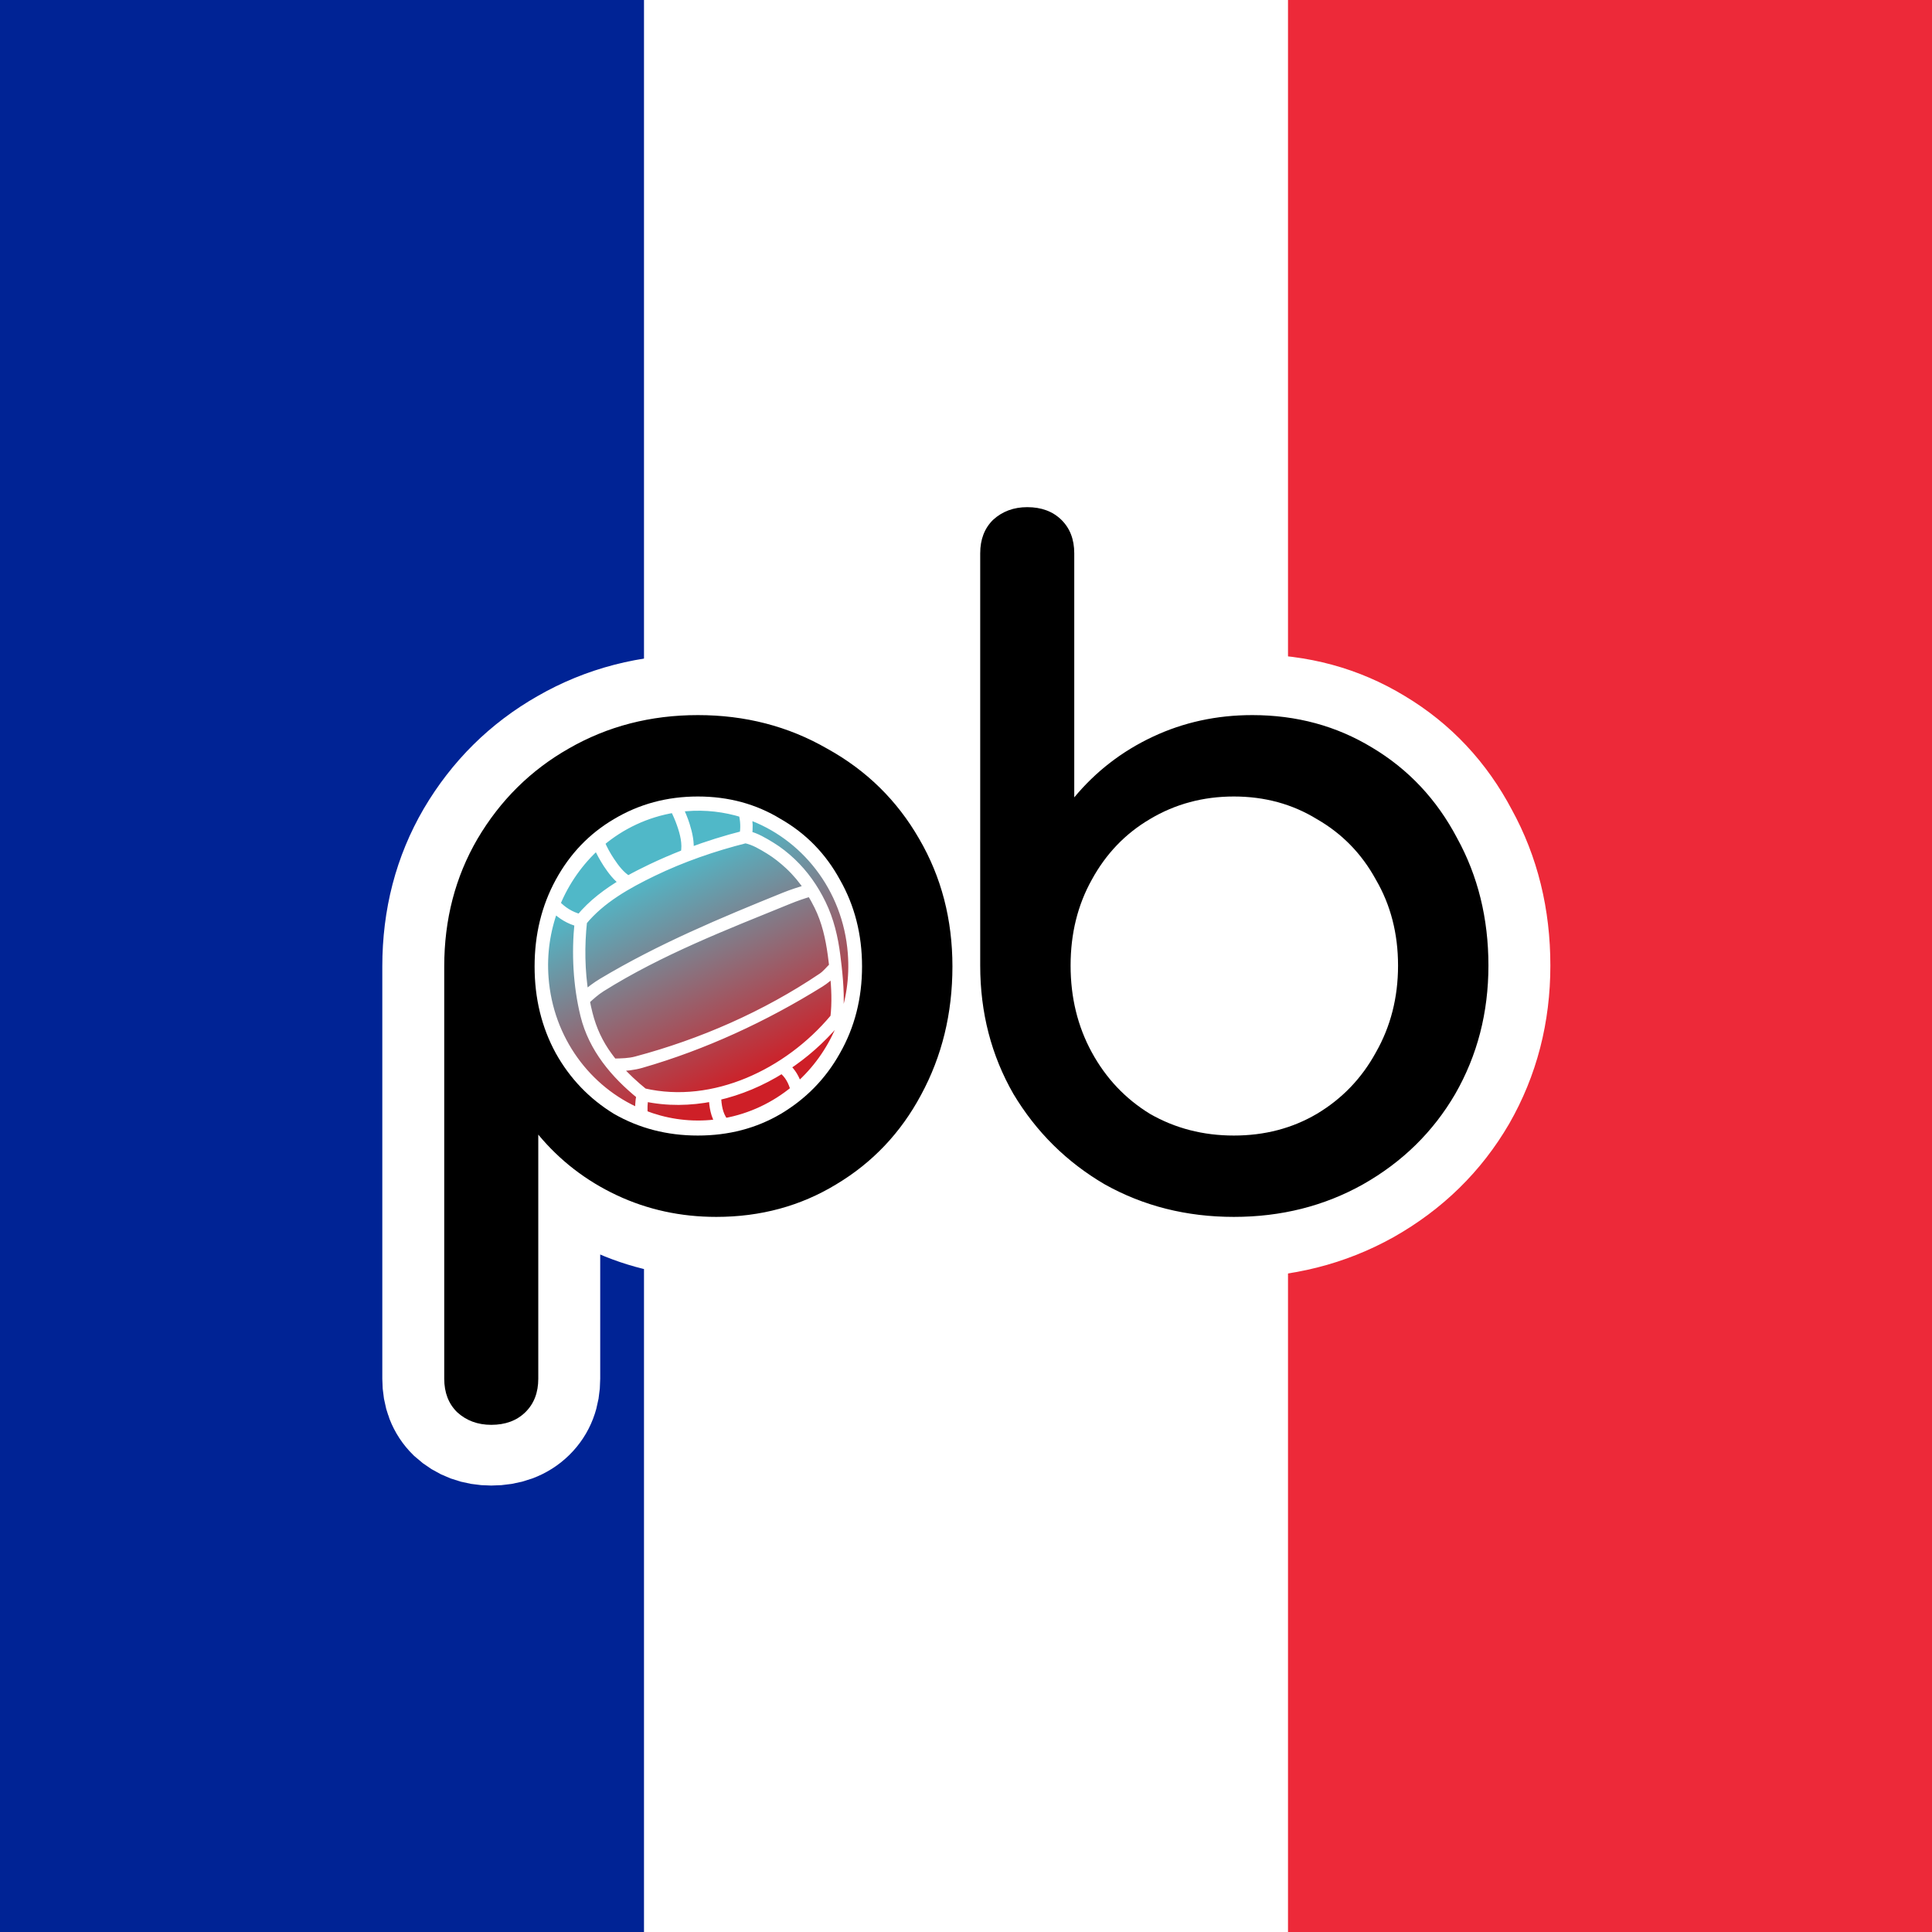
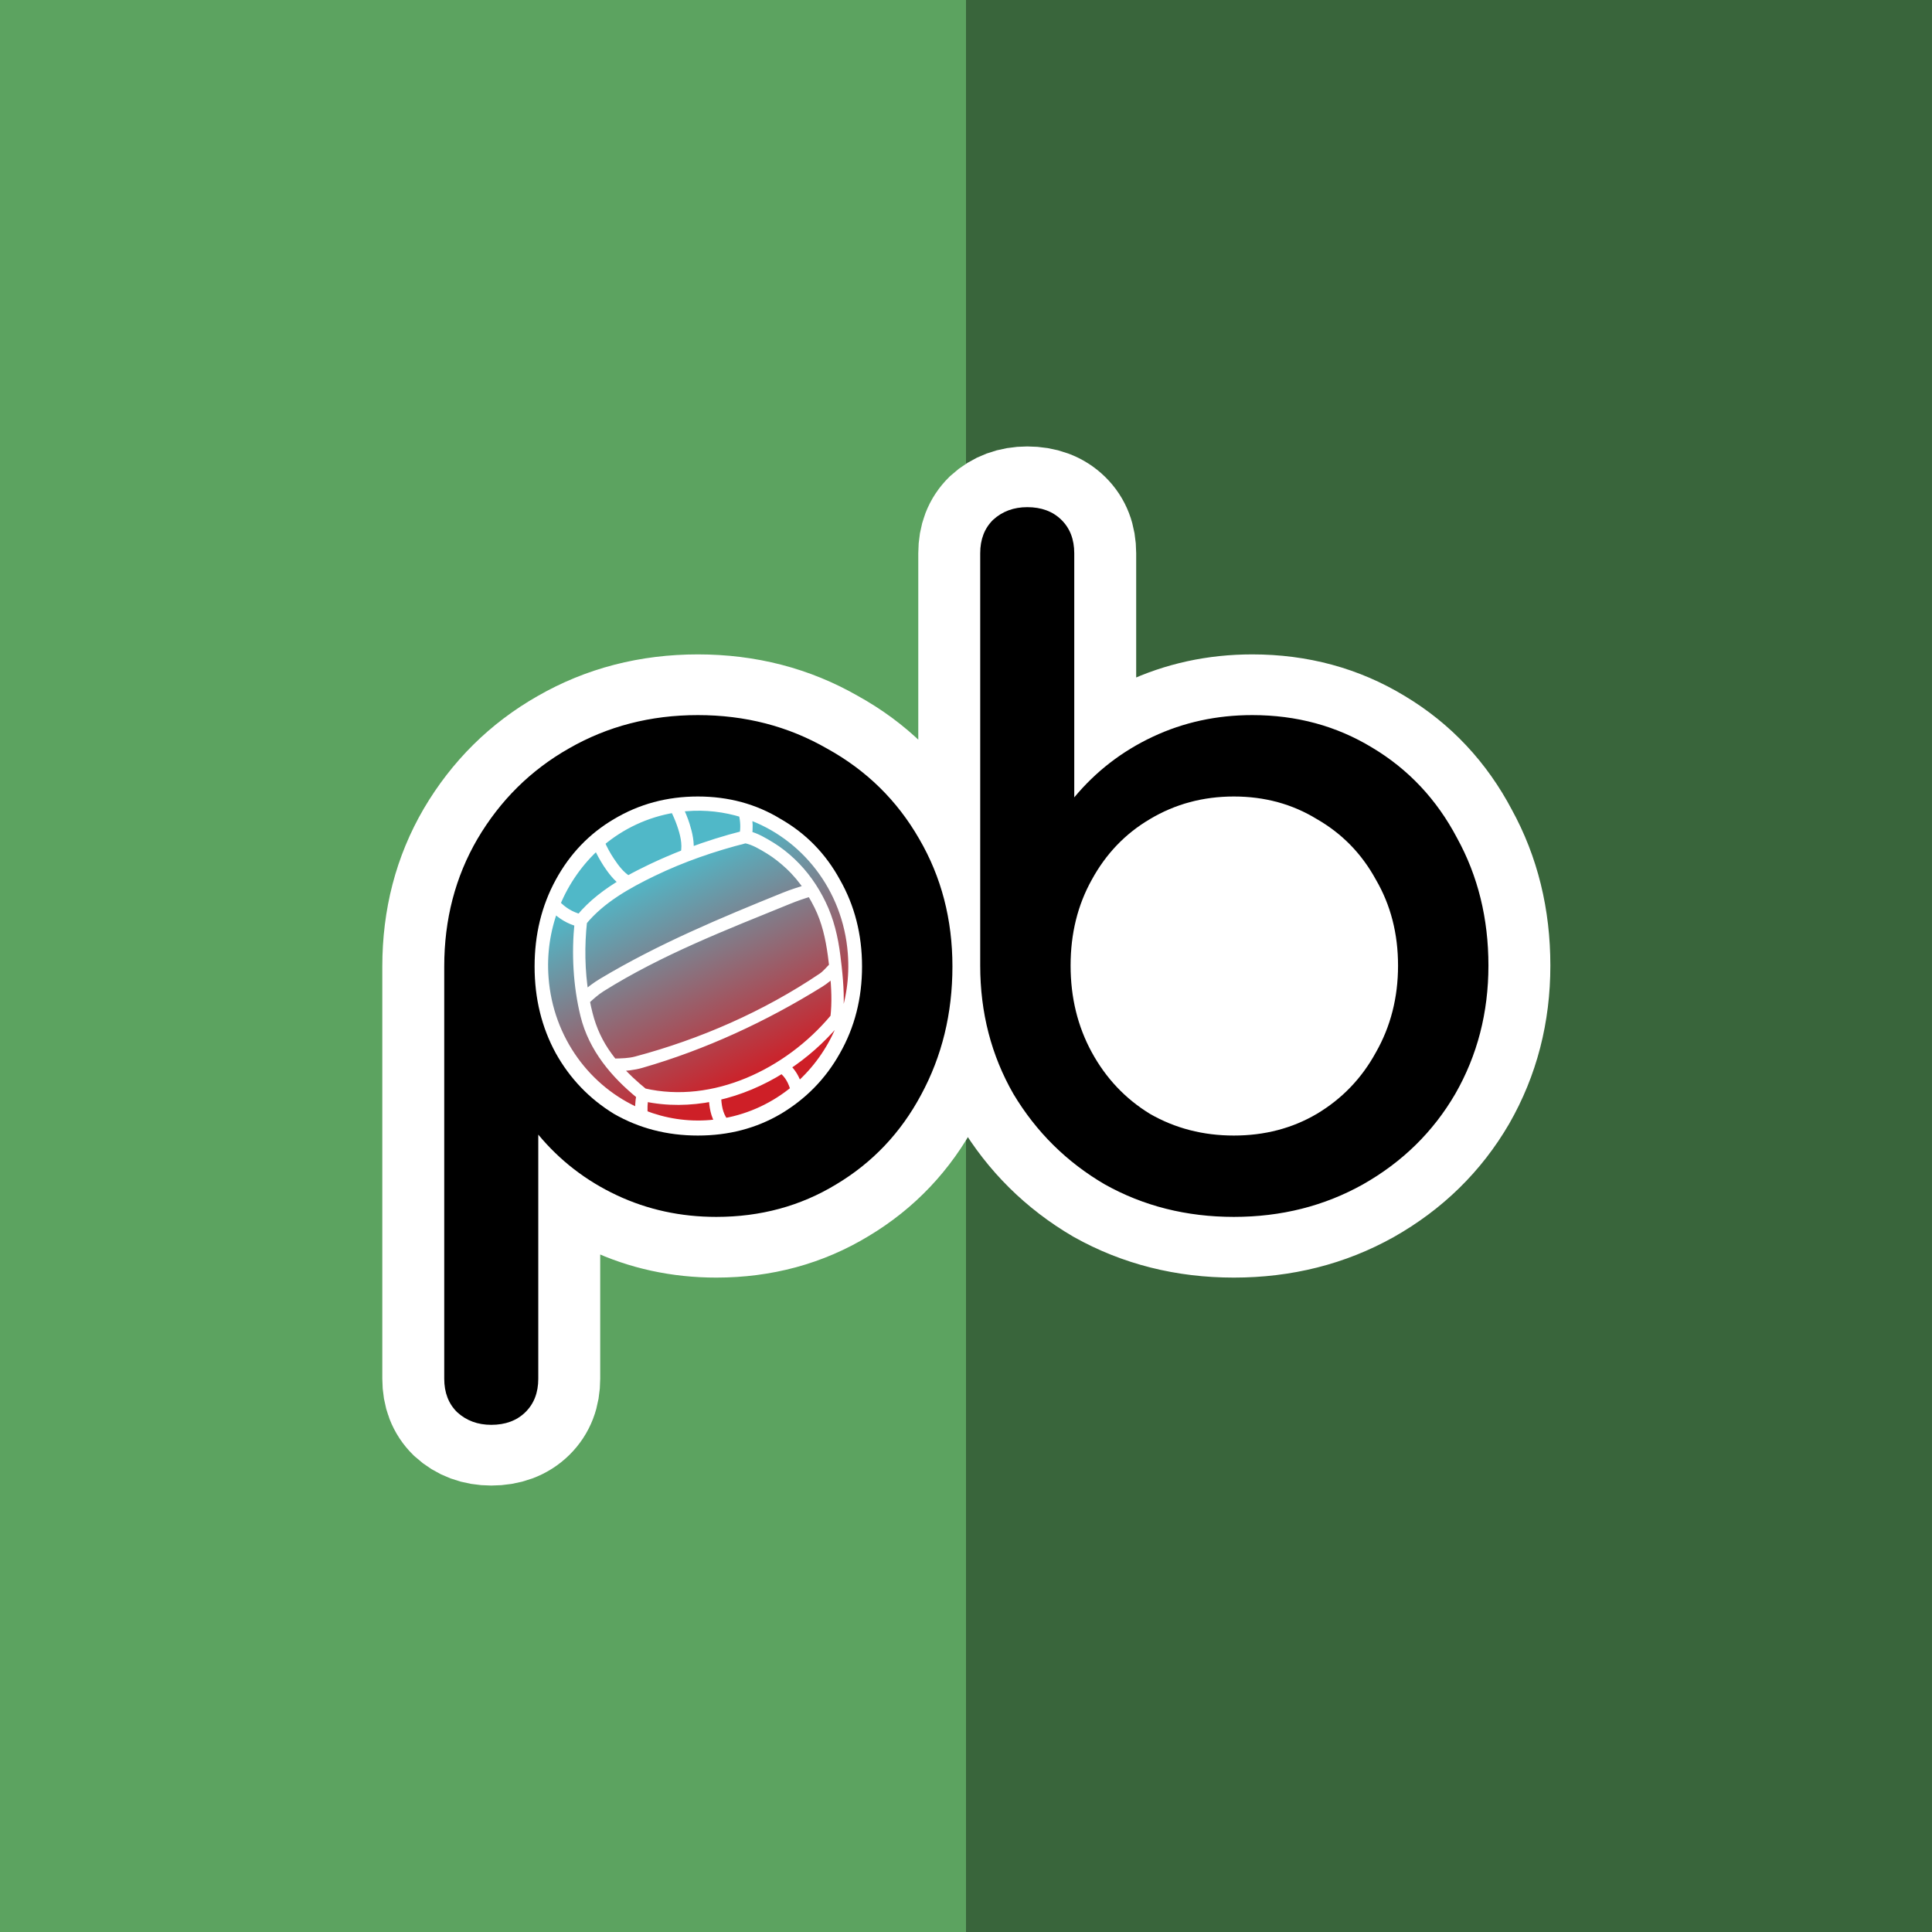
- <svg xmlns="http://www.w3.org/2000/svg" xmlns:xlink="http://www.w3.org/1999/xlink" width="72pt" height="72pt" viewBox="0 0 72 72" version="1.2" id="svg1355" xml:space="preserve">
+ <svg xmlns="http://www.w3.org/2000/svg" xmlns:xlink="http://www.w3.org/1999/xlink" width="72pt" height="72pt" viewBox="0 0 72 72" version="1.2" id="svg1355">
  <defs id="defs1334">
    <linearGradient id="linearGradient24977">
      <stop style="stop-color:#50b8c8;stop-opacity:1" offset="0" id="stop24973" />
      <stop style="stop-color:#ce1f27;stop-opacity:1" offset="1" id="stop24975" />
    </linearGradient>
    <linearGradient xlink:href="#linearGradient24977" id="linearGradient10058" gradientUnits="userSpaceOnUse" x1="2.65" y1="1.549" x2="4.958" y2="6.497" />
    <clipPath clipPathUnits="userSpaceOnUse" id="clipPath613">
      <rect style="display:inline;fill:#000000;stroke:#ffffff;stroke-width:0.3" id="rect613" width="72" height="72" x="17.987" y="18" />
    </clipPath>
    <clipPath clipPathUnits="userSpaceOnUse" id="clipPath614">
      <rect style="display:inline;fill:#000000;stroke:#ffffff;stroke-width:0.3" id="rect614" width="72" height="72" x="17.987" y="18" />
    </clipPath>
  </defs>
-   <g id="layer1" style="display:inline">
-     <g id="g1" transform="scale(0.08,0.12)" style="display:inline">
-       <rect width="900" height="600" fill="#ed2939" id="rect1" x="0" y="0" />
-       <rect width="600" height="600" fill="#ffffff" id="rect2" x="0" y="0" />
-       <rect width="300" height="600" fill="#002395" id="rect3" x="0" y="0" />
-     </g>
-   </g>
-   <g id="layer3" style="display:none" transform="translate(-17.98741,-17.99999)">
+   <g id="layer3" style="display:inline" transform="translate(-17.98741,-17.99999)">
    <rect style="fill:#39653b;fill-opacity:1;stroke-width:3.6" id="rect2994" width="54" height="108" x="53.987" y="-1.4317157e-05" clip-path="url(#clipPath614)" />
    <rect style="fill:#5ca360;fill-opacity:1;stroke-width:3.6" id="rect2996" width="54" height="108" x="-0.013" y="-1.4317157e-05" clip-path="url(#clipPath613)" />
  </g>
  <g id="g6212" style="display:inline" transform="translate(-17.98741,-17.99999)">
-     <path style="font-weight:bold;font-size:34.034px;line-height:0.75;font-family:Comfortaa;-inkscape-font-specification:Comfortaa;letter-spacing:-4.148px;word-spacing:0px;display:inline;mix-blend-mode:luminosity;fill:none;stroke:#ffffff;stroke-width:4.57" d="m 43.558,45.097 q 2.621,0 4.765,1.259 2.178,1.225 3.403,3.403 1.225,2.144 1.225,4.799 0,2.655 -1.157,4.833 -1.123,2.144 -3.131,3.369 -1.974,1.225 -4.424,1.225 -1.974,0 -3.676,-0.817 -1.702,-0.817 -2.893,-2.28 v 9.189 q 0,0.783 -0.476,1.259 -0.476,0.476 -1.259,0.476 -0.749,0 -1.259,-0.476 -0.476,-0.476 -0.476,-1.259 V 54.558 q 0,-2.655 1.225,-4.799 1.259,-2.178 3.369,-3.403 2.144,-1.259 4.765,-1.259 z m 0,15.826 q 1.702,0 3.063,-0.817 1.395,-0.851 2.178,-2.28 0.817,-1.463 0.817,-3.267 0,-1.804 -0.817,-3.267 -0.783,-1.463 -2.178,-2.28 -1.361,-0.851 -3.063,-0.851 -1.702,0 -3.097,0.851 -1.361,0.817 -2.144,2.28 -0.783,1.463 -0.783,3.267 0,1.804 0.783,3.267 0.783,1.429 2.144,2.28 1.395,0.817 3.097,0.817 z m 20.458,-15.826 q 2.45,0 4.424,1.225 2.008,1.225 3.131,3.403 1.157,2.144 1.157,4.799 0,2.655 -1.225,4.833 -1.225,2.144 -3.403,3.403 -2.144,1.225 -4.765,1.225 -2.621,0 -4.765,-1.225 -2.11,-1.259 -3.369,-3.403 -1.225,-2.178 -1.225,-4.833 V 39.005 q 0,-0.783 0.476,-1.259 0.511,-0.476 1.259,-0.476 0.783,0 1.259,0.476 0.476,0.476 0.476,1.259 v 9.189 q 1.191,-1.463 2.893,-2.28 1.702,-0.817 3.676,-0.817 z m -0.681,15.826 q 1.702,0 3.063,-0.817 1.395,-0.851 2.178,-2.314 0.817,-1.463 0.817,-3.267 0,-1.804 -0.817,-3.233 -0.783,-1.463 -2.178,-2.28 -1.361,-0.851 -3.063,-0.851 -1.702,0 -3.097,0.851 -1.361,0.817 -2.144,2.28 -0.783,1.429 -0.783,3.233 0,1.804 0.783,3.267 0.783,1.463 2.144,2.314 1.395,0.817 3.097,0.817 z" id="text6192" transform="scale(1.010022,0.9900775)" aria-label="pb&#10;" />
+     <path style="font-weight:bold;font-size:34.034px;line-height:0.75;font-family:Comfortaa;-inkscape-font-specification:Comfortaa;letter-spacing:-4.148px;word-spacing:0px;fill:none;stroke:#ffffff;stroke-width:4.57" d="m 43.558,45.097 q 2.621,0 4.765,1.259 2.178,1.225 3.403,3.403 1.225,2.144 1.225,4.799 0,2.655 -1.157,4.833 -1.123,2.144 -3.131,3.369 -1.974,1.225 -4.424,1.225 -1.974,0 -3.676,-0.817 -1.702,-0.817 -2.893,-2.28 v 9.189 q 0,0.783 -0.476,1.259 -0.476,0.476 -1.259,0.476 -0.749,0 -1.259,-0.476 -0.476,-0.476 -0.476,-1.259 V 54.558 q 0,-2.655 1.225,-4.799 1.259,-2.178 3.369,-3.403 2.144,-1.259 4.765,-1.259 z m 0,15.826 q 1.702,0 3.063,-0.817 1.395,-0.851 2.178,-2.28 0.817,-1.463 0.817,-3.267 0,-1.804 -0.817,-3.267 -0.783,-1.463 -2.178,-2.28 -1.361,-0.851 -3.063,-0.851 -1.702,0 -3.097,0.851 -1.361,0.817 -2.144,2.28 -0.783,1.463 -0.783,3.267 0,1.804 0.783,3.267 0.783,1.429 2.144,2.28 1.395,0.817 3.097,0.817 z m 20.458,-15.826 q 2.45,0 4.424,1.225 2.008,1.225 3.131,3.403 1.157,2.144 1.157,4.799 0,2.655 -1.225,4.833 -1.225,2.144 -3.403,3.403 -2.144,1.225 -4.765,1.225 -2.621,0 -4.765,-1.225 -2.11,-1.259 -3.369,-3.403 -1.225,-2.178 -1.225,-4.833 V 39.005 q 0,-0.783 0.476,-1.259 0.511,-0.476 1.259,-0.476 0.783,0 1.259,0.476 0.476,0.476 0.476,1.259 v 9.189 q 1.191,-1.463 2.893,-2.28 1.702,-0.817 3.676,-0.817 z m -0.681,15.826 q 1.702,0 3.063,-0.817 1.395,-0.851 2.178,-2.314 0.817,-1.463 0.817,-3.267 0,-1.804 -0.817,-3.233 -0.783,-1.463 -2.178,-2.28 -1.361,-0.851 -3.063,-0.851 -1.702,0 -3.097,0.851 -1.361,0.817 -2.144,2.28 -0.783,1.429 -0.783,3.233 0,1.804 0.783,3.267 0.783,1.463 2.144,2.314 1.395,0.817 3.097,0.817 z" id="text6192" transform="scale(1.010022,0.9900775)" aria-label="pb&#10;" />
    <path style="fill:#ffffff;stroke-width:0.033" d="m 42.795,59.623 c -1.959,-0.337 -3.779,-1.815 -4.453,-3.618 -1.23,-3.289 0.067,-6.868 2.981,-8.225 0.809,-0.377 1.173,-0.44 2.534,-0.443 1.371,-0.003 1.718,0.057 2.529,0.438 2.127,0.997 3.296,2.761 3.448,5.203 0.103,1.643 -0.205,2.949 -0.982,4.17 -1.176,1.848 -3.701,2.88 -6.057,2.475 z" id="path6206" />
    <path style="fill:#ffffff;stroke-width:0.033" d="m 63.163,59.877 c -1.79,-0.308 -3.393,-1.554 -4.25,-3.302 -0.429,-0.875 -0.471,-1.122 -0.471,-2.802 -4.66e-4,-1.742 0.029,-1.903 0.545,-2.951 0.635,-1.29 1.541,-2.174 2.864,-2.794 1.359,-0.637 3.532,-0.637 4.891,0 1.255,0.588 2.163,1.439 2.785,2.609 2.493,4.689 -1.248,10.123 -6.362,9.241 z" id="path6194" />
-     <path style="font-weight:bold;font-size:34.034px;line-height:0.75;font-family:Comfortaa;-inkscape-font-specification:Comfortaa;letter-spacing:-4.148px;word-spacing:0px;display:inline;stroke:#ffffff;stroke-width:0" d="m 43.558,45.097 q 2.621,0 4.765,1.259 2.178,1.225 3.403,3.403 1.225,2.144 1.225,4.799 0,2.655 -1.157,4.833 -1.123,2.144 -3.131,3.369 -1.974,1.225 -4.424,1.225 -1.974,0 -3.676,-0.817 -1.702,-0.817 -2.893,-2.28 v 9.189 q 0,0.783 -0.476,1.259 -0.476,0.476 -1.259,0.476 -0.749,0 -1.259,-0.476 -0.476,-0.476 -0.476,-1.259 V 54.558 q 0,-2.655 1.225,-4.799 1.259,-2.178 3.369,-3.403 2.144,-1.259 4.765,-1.259 z m 0,15.826 q 1.702,0 3.063,-0.817 1.395,-0.851 2.178,-2.28 0.817,-1.463 0.817,-3.267 0,-1.804 -0.817,-3.267 -0.783,-1.463 -2.178,-2.28 -1.361,-0.851 -3.063,-0.851 -1.702,0 -3.097,0.851 -1.361,0.817 -2.144,2.28 -0.783,1.463 -0.783,3.267 0,1.804 0.783,3.267 0.783,1.429 2.144,2.28 1.395,0.817 3.097,0.817 z m 20.458,-15.826 q 2.45,0 4.424,1.225 2.008,1.225 3.131,3.403 1.157,2.144 1.157,4.799 0,2.655 -1.225,4.833 -1.225,2.144 -3.403,3.403 -2.144,1.225 -4.765,1.225 -2.621,0 -4.765,-1.225 -2.11,-1.259 -3.369,-3.403 -1.225,-2.178 -1.225,-4.833 V 39.005 q 0,-0.783 0.476,-1.259 0.511,-0.476 1.259,-0.476 0.783,0 1.259,0.476 0.476,0.476 0.476,1.259 v 9.189 q 1.191,-1.463 2.893,-2.28 1.702,-0.817 3.676,-0.817 z m -0.681,15.826 q 1.702,0 3.063,-0.817 1.395,-0.851 2.178,-2.314 0.817,-1.463 0.817,-3.267 0,-1.804 -0.817,-3.233 -0.783,-1.463 -2.178,-2.28 -1.361,-0.851 -3.063,-0.851 -1.702,0 -3.097,0.851 -1.361,0.817 -2.144,2.28 -0.783,1.429 -0.783,3.233 0,1.804 0.783,3.267 0.783,1.463 2.144,2.314 1.395,0.817 3.097,0.817 z" id="text6200" transform="scale(1.010022,0.9900775)" aria-label="pb&#10;" />
+     <path style="font-weight:bold;font-size:34.034px;line-height:0.75;font-family:Comfortaa;-inkscape-font-specification:Comfortaa;letter-spacing:-4.148px;word-spacing:0px;stroke:#ffffff;stroke-width:0" d="m 43.558,45.097 q 2.621,0 4.765,1.259 2.178,1.225 3.403,3.403 1.225,2.144 1.225,4.799 0,2.655 -1.157,4.833 -1.123,2.144 -3.131,3.369 -1.974,1.225 -4.424,1.225 -1.974,0 -3.676,-0.817 -1.702,-0.817 -2.893,-2.28 v 9.189 q 0,0.783 -0.476,1.259 -0.476,0.476 -1.259,0.476 -0.749,0 -1.259,-0.476 -0.476,-0.476 -0.476,-1.259 V 54.558 q 0,-2.655 1.225,-4.799 1.259,-2.178 3.369,-3.403 2.144,-1.259 4.765,-1.259 z m 0,15.826 q 1.702,0 3.063,-0.817 1.395,-0.851 2.178,-2.28 0.817,-1.463 0.817,-3.267 0,-1.804 -0.817,-3.267 -0.783,-1.463 -2.178,-2.28 -1.361,-0.851 -3.063,-0.851 -1.702,0 -3.097,0.851 -1.361,0.817 -2.144,2.28 -0.783,1.463 -0.783,3.267 0,1.804 0.783,3.267 0.783,1.429 2.144,2.28 1.395,0.817 3.097,0.817 z m 20.458,-15.826 q 2.45,0 4.424,1.225 2.008,1.225 3.131,3.403 1.157,2.144 1.157,4.799 0,2.655 -1.225,4.833 -1.225,2.144 -3.403,3.403 -2.144,1.225 -4.765,1.225 -2.621,0 -4.765,-1.225 -2.11,-1.259 -3.369,-3.403 -1.225,-2.178 -1.225,-4.833 V 39.005 q 0,-0.783 0.476,-1.259 0.511,-0.476 1.259,-0.476 0.783,0 1.259,0.476 0.476,0.476 0.476,1.259 v 9.189 q 1.191,-1.463 2.893,-2.28 1.702,-0.817 3.676,-0.817 z m -0.681,15.826 q 1.702,0 3.063,-0.817 1.395,-0.851 2.178,-2.314 0.817,-1.463 0.817,-3.267 0,-1.804 -0.817,-3.233 -0.783,-1.463 -2.178,-2.28 -1.361,-0.851 -3.063,-0.851 -1.702,0 -3.097,0.851 -1.361,0.817 -2.144,2.28 -0.783,1.429 -0.783,3.233 0,1.804 0.783,3.267 0.783,1.463 2.144,2.314 1.395,0.817 3.097,0.817 z" id="text6200" transform="scale(1.010022,0.9900775)" aria-label="pb&#10;" />
    <g id="g6204" transform="matrix(2.039748,0,0,-2.104706,-64.74146,371.6925)" style="fill:#333333;stroke:#ffffff;stroke-width:0.145;stroke-miterlimit:4;stroke-dasharray:none;stroke-opacity:1">
      <path id="path6202" d="m 3.459,0.012 c -0.06,0.004 -0.12,0.011 -0.178,0.018 0.067,0.133 0.127,0.27 0.172,0.41 0.064,0.199 0.115,0.416 0.088,0.627 C 3.972,0.91 4.411,0.777 4.855,0.668 4.887,0.505 4.878,0.324 4.834,0.158 4.401,0.029 3.936,-0.027 3.459,0.012 Z M 3.166,0.047 C 2.49,0.154 1.878,0.437 1.377,0.848 1.444,1.004 1.53,1.154 1.625,1.291 1.738,1.456 1.871,1.626 2.047,1.729 2.228,1.63 2.413,1.54 2.596,1.455 2.866,1.33 3.142,1.215 3.422,1.109 3.473,0.877 3.406,0.627 3.326,0.408 3.281,0.284 3.227,0.164 3.166,0.047 Z m 1.789,0.15 c 0.033,0.156 0.038,0.321 0.012,0.473 0.203,0.048 0.388,0.156 0.564,0.26 0.183,0.108 0.352,0.238 0.508,0.381 0.305,0.281 0.543,0.608 0.729,0.979 0.196,0.389 0.296,0.804 0.352,1.234 0.012,0.088 0.023,0.176 0.033,0.266 v 0.002 c 0.047,0.409 0.073,0.833 0.021,1.238 0.029,0.027 0.055,0.057 0.076,0.09 0.2,-0.512 0.291,-1.076 0.244,-1.66 C 7.373,1.915 6.334,0.664 4.955,0.197 Z M 1.291,0.92 C 0.862,1.295 0.519,1.766 0.295,2.295 0.451,2.458 0.651,2.579 0.871,2.633 1.163,2.289 1.539,2.017 1.938,1.789 1.772,1.677 1.642,1.51 1.531,1.348 1.441,1.212 1.359,1.069 1.291,0.92 Z M 2.367,6.074 c -0.189,0.053 -0.387,0.071 -0.584,0.078 0.197,0.217 0.417,0.414 0.646,0.594 1.703,0.379 3.51,-0.465 4.619,-1.744 0.007,-0.008 0.011,-0.013 0.02,-0.016 0.044,-0.352 0.027,-0.72 -0.012,-1.08 -0.1,0.1 -0.207,0.188 -0.326,0.26 C 5.371,4.985 3.896,5.647 2.367,6.074 Z M 6.76,4.027 C 6.867,3.958 6.95,3.853 7.041,3.768 7.03,3.677 7.019,3.587 7.006,3.498 6.95,3.098 6.859,2.705 6.674,2.344 6.618,2.234 6.558,2.128 6.492,2.025 h -0.002 C 6.309,2.076 6.132,2.136 5.957,2.205 4.404,2.818 2.823,3.41 1.396,4.277 1.258,4.362 1.135,4.469 1.014,4.578 c 0.021,0.108 0.044,0.214 0.072,0.318 0.095,0.364 0.252,0.692 0.479,0.992 0.041,0.055 0.083,0.108 0.127,0.16 0.005,-0.001 0.011,-0.004 0.018,-0.004 0.179,-0.004 0.359,-0.006 0.531,-0.051 1.591,-0.411 3.144,-1.069 4.52,-1.967 z M 5.852,2.121 C 6.041,2.047 6.236,1.988 6.432,1.93 6.297,1.732 6.142,1.551 5.961,1.387 5.81,1.252 5.651,1.128 5.477,1.025 5.297,0.919 5.111,0.809 4.904,0.768 4.132,0.957 3.372,1.211 2.65,1.549 2.037,1.837 1.393,2.184 0.949,2.709 c -0.064,0.569 -0.056,1.169 0.041,1.742 C 1.122,4.335 1.261,4.235 1.41,4.148 2.817,3.331 4.336,2.715 5.852,2.121 Z M 0.25,2.404 c -0.196,0.507 -0.285,1.066 -0.238,1.645 0.115,1.453 1.043,2.648 2.303,3.172 -0.005,-0.129 -0.001,-0.255 0.025,-0.383 -0.003,-0.008 -0.003,-0.018 -0.002,-0.027 C 1.715,6.32 1.179,5.708 0.98,4.926 0.802,4.223 0.761,3.459 0.838,2.736 0.619,2.684 0.411,2.563 0.25,2.404 Z M 7.098,5.109 C 6.752,5.503 6.343,5.854 5.891,6.141 6.039,6.262 6.133,6.427 6.189,6.607 6.623,6.237 6.968,5.771 7.197,5.246 7.175,5.191 7.145,5.145 7.104,5.111 Z M 5.791,6.201 C 5.302,6.499 4.766,6.719 4.211,6.84 c 0.017,0.22 0.038,0.419 0.178,0.602 0.003,0.004 0.005,0.006 0.006,0.01 C 5.036,7.341 5.616,7.07 6.098,6.684 6.047,6.496 5.954,6.319 5.791,6.201 Z m -3.344,0.662 c -0.029,0.134 -0.029,0.265 -0.021,0.4 0.503,0.191 1.052,0.278 1.623,0.232 0.077,-0.007 0.152,-0.015 0.227,-0.025 -0.129,-0.184 -0.155,-0.389 -0.172,-0.607 -0.545,0.105 -1.106,0.115 -1.656,3e-7 z" style="fill:url(#linearGradient10058);fill-opacity:1;fill-rule:nonzero;stroke:#ffffff;stroke-width:0.193;stroke-miterlimit:4;stroke-dasharray:none;stroke-opacity:1" transform="matrix(0.75,0,0,-0.75,50.50006,153.7658)" />
    </g>
  </g>
</svg>
